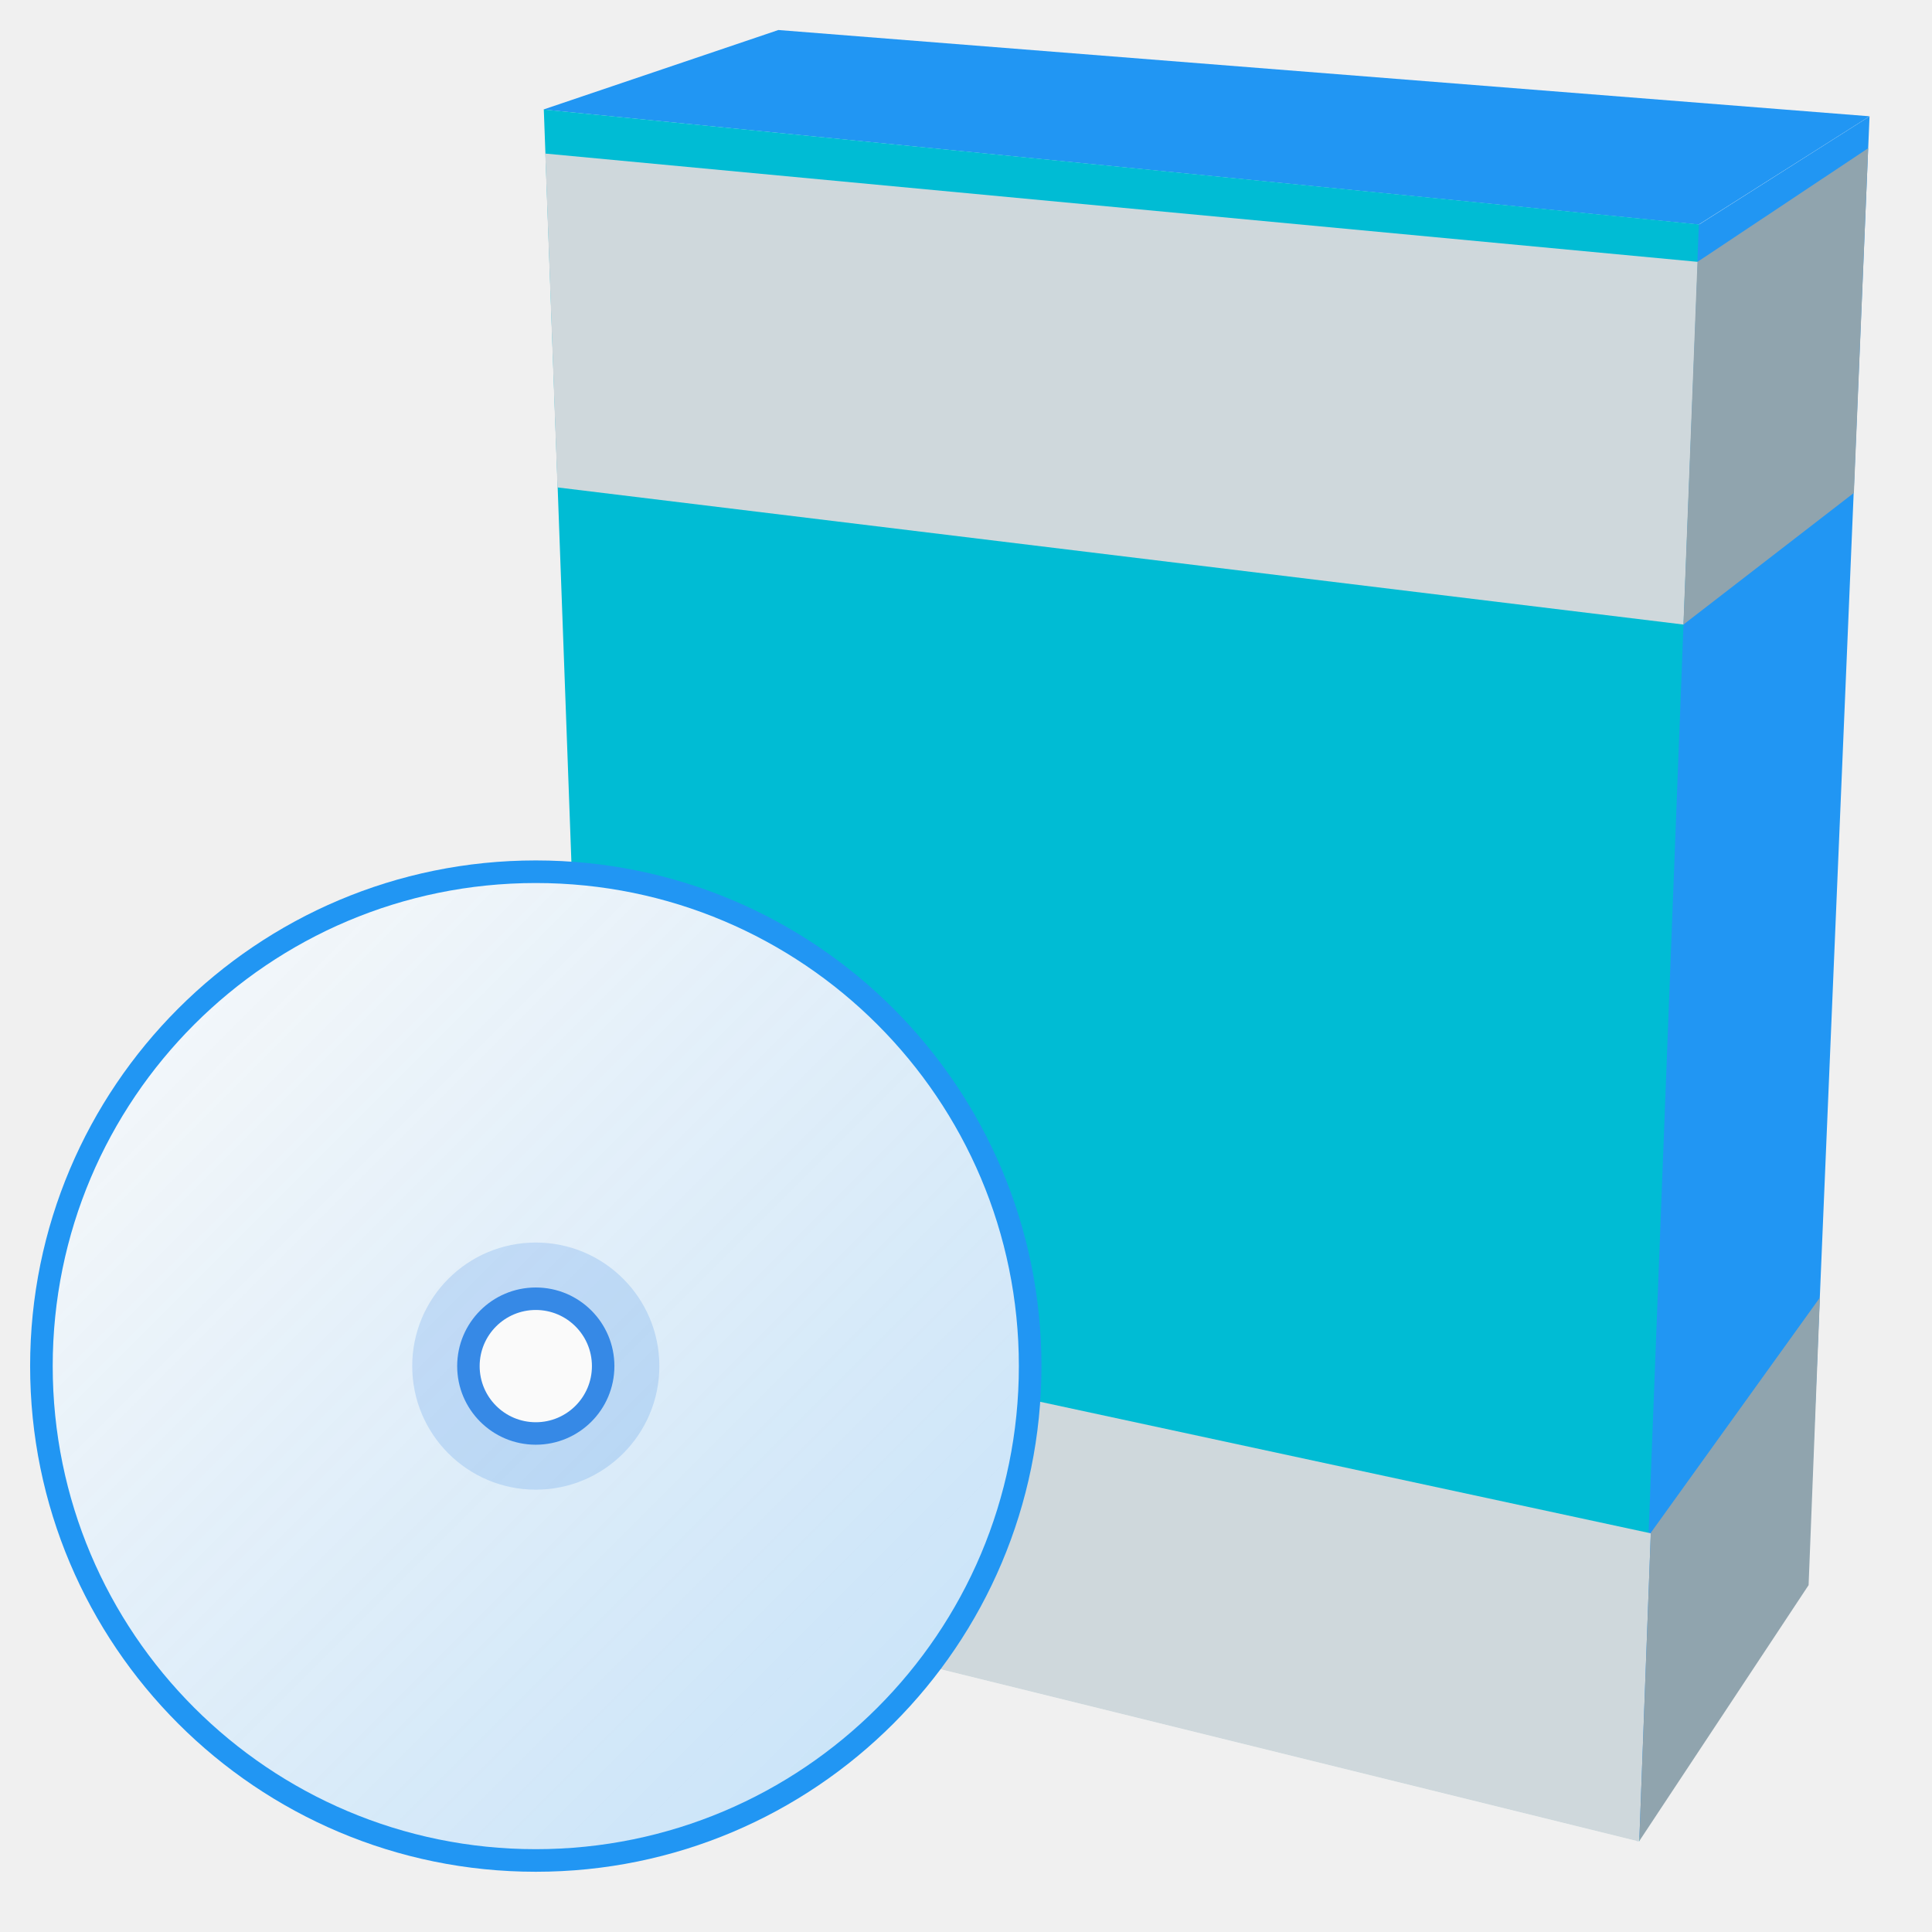
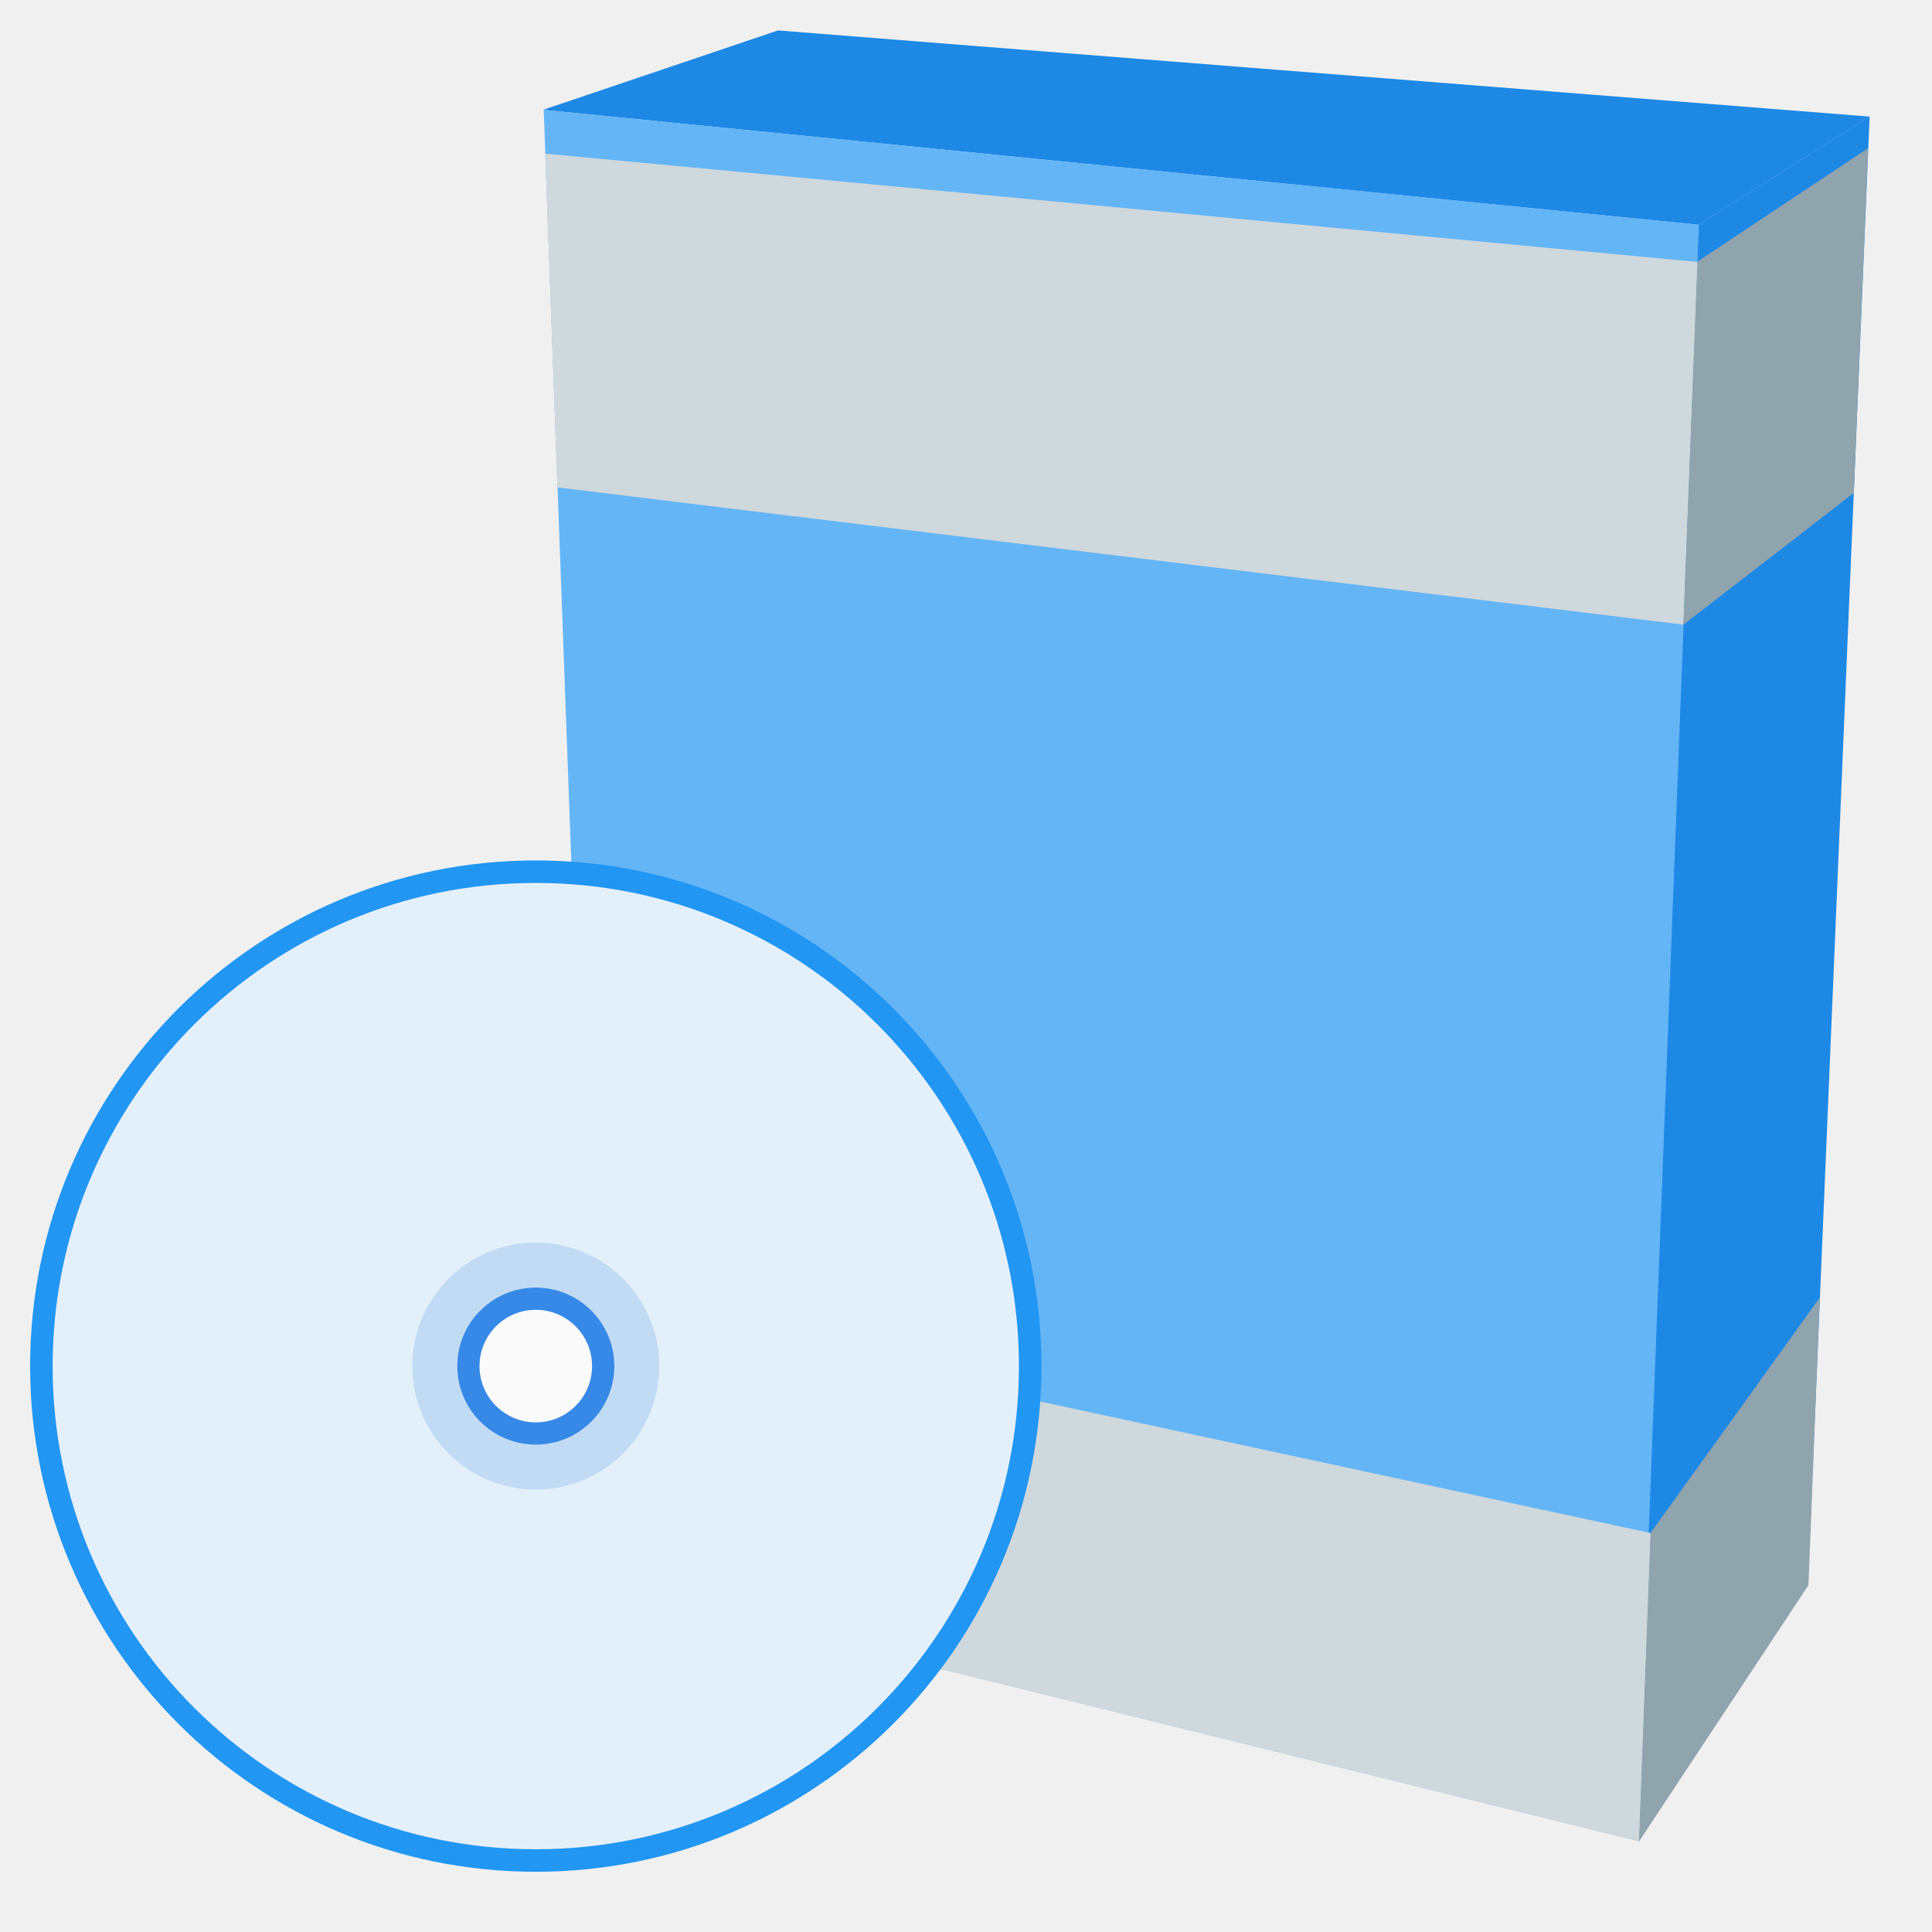
- <svg xmlns="http://www.w3.org/2000/svg" xmlns:xlink="http://www.w3.org/1999/xlink" width="24" height="24" viewBox="0 0 6.35 6.35" version="1.1" id="svg8">
+ <svg xmlns="http://www.w3.org/2000/svg" width="24" height="24" viewBox="0 0 6.35 6.35" version="1.1" id="svg8">
  <defs id="defs2">
    <style id="current-color-scheme" type="text/css">
   .ColorScheme-Text { color:#5c616c; } .ColorScheme-Highlight { color:#5294e2; } .ColorScheme-ButtonBackground { color:#d3dae3; }
  </style>
    <style id="current-color-scheme-3" type="text/css">
   .ColorScheme-Text { color:#5c616c; } .ColorScheme-Highlight { color:#5294e2; } .ColorScheme-ButtonBackground { color:#d3dae3; }
  </style>
    <style id="style4492" type="text/css">
    .str0 {stroke:#4D4948;stroke-width:0.012}
    .str1 {stroke:#838281;stroke-width:0.229;stroke-linecap:round}
    .fil2 {fill:none}
    .fil0 {fill:#4D4948}
    .fil1 {fill:white;fill-rule:nonzero}
  </style>
    <style type="text/css" id="style4492-1">
    .str0 {stroke:#4D4948;stroke-width:0.222}
    .str1 {stroke:#00923F;stroke-width:0.887}
    .str2 {stroke:#E77817;stroke-width:0.887;stroke-linecap:round}
    .fil2 {fill:none}
    .fil0 {fill:#4D4948}
    .fil1 {fill:#B6DDC7}
  </style>
    <style type="text/css" id="current-color-scheme-6">
   .ColorScheme-Text { color:#5c616c; } .ColorScheme-Highlight { color:#5294e2; } .ColorScheme-ButtonBackground { color:#d3dae3; }
  </style>
    <style type="text/css" id="current-color-scheme-0">
   .ColorScheme-Text { color:#5c616c; } .ColorScheme-Highlight { color:#5294e2; } .ColorScheme-ButtonBackground { color:#d3dae3; }
  </style>
    <style type="text/css" id="current-color-scheme-3-6">
   .ColorScheme-Text { color:#5c616c; } .ColorScheme-Highlight { color:#5294e2; } .ColorScheme-ButtonBackground { color:#d3dae3; }
  </style>
    <style type="text/css" id="style4492-15">
    .str0 {stroke:#4D4948;stroke-width:0.012}
    .str1 {stroke:#838281;stroke-width:0.229;stroke-linecap:round}
    .fil2 {fill:none}
    .fil0 {fill:#4D4948}
    .fil1 {fill:white;fill-rule:nonzero}
  </style>
    <style id="style4492-1-54" type="text/css">
    .str0 {stroke:#4D4948;stroke-width:0.222}
    .str1 {stroke:#00923F;stroke-width:0.887}
    .str2 {stroke:#E77817;stroke-width:0.887;stroke-linecap:round}
    .fil2 {fill:none}
    .fil0 {fill:#4D4948}
    .fil1 {fill:#B6DDC7}
  </style>
    <style id="current-color-scheme-6-7" type="text/css">
   .ColorScheme-Text { color:#5c616c; } .ColorScheme-Highlight { color:#5294e2; } .ColorScheme-ButtonBackground { color:#d3dae3; }
  </style>
    <style type="text/css" id="current-color-scheme-67">
   .ColorScheme-Text { color:#5c616c; } .ColorScheme-Highlight { color:#5294e2; } .ColorScheme-ButtonBackground { color:#d3dae3; }
  </style>
    <style type="text/css" id="current-color-scheme-3-5">
   .ColorScheme-Text { color:#5c616c; } .ColorScheme-Highlight { color:#5294e2; } .ColorScheme-ButtonBackground { color:#d3dae3; }
  </style>
    <style type="text/css" id="style4492-3">
    .str0 {stroke:#4D4948;stroke-width:0.012}
    .str1 {stroke:#838281;stroke-width:0.229;stroke-linecap:round}
    .fil2 {fill:none}
    .fil0 {fill:#4D4948}
    .fil1 {fill:white;fill-rule:nonzero}
  </style>
    <style id="style4492-1-5" type="text/css">
    .str0 {stroke:#4D4948;stroke-width:0.222}
    .str1 {stroke:#00923F;stroke-width:0.887}
    .str2 {stroke:#E77817;stroke-width:0.887;stroke-linecap:round}
    .fil2 {fill:none}
    .fil0 {fill:#4D4948}
    .fil1 {fill:#B6DDC7}
  </style>
    <style id="current-color-scheme-6-6" type="text/css">
   .ColorScheme-Text { color:#5c616c; } .ColorScheme-Highlight { color:#5294e2; } .ColorScheme-ButtonBackground { color:#d3dae3; }
  </style>
-     <linearGradient id="linearGradient5028">
-       <stop id="stop5024" offset="0" style="stop-color:#fafafa;stop-opacity:1" />
-       <stop id="stop5026" offset="1" style="stop-color:#fafafa;stop-opacity:0.75" />
-     </linearGradient>
-     <linearGradient gradientTransform="matrix(0.7443111,0,0,0.7443196,-15.95731,76.19565)" gradientUnits="userSpaceOnUse" y2="295.676" x2="33.436" y1="284.301" x1="22.062" id="linearGradient5030" xlink:href="#linearGradient5028" />
  </defs>
  <g id="layer1" transform="translate(0,-290.65)">
    <g id="layer9" style="display:inline" transform="matrix(0.09921877,0,0,0.09921877,-36.53825,306.8267)" />
    <g id="layer1-3" style="display:inline" transform="matrix(0.09921877,0,0,0.09921877,-12.62651,245.6087)" />
    <g id="layer14" style="display:inline" transform="matrix(0.09921877,0,0,0.09921877,-36.53825,306.8267)" />
    <g id="layer15" style="display:inline" transform="matrix(0.09921877,0,0,0.09921877,-36.53825,306.8267)" />
    <g id="g71291" style="display:inline" transform="matrix(0.09921877,0,0,0.09921877,-36.53825,306.8267)" />
    <g id="layer2" style="display:inline" transform="matrix(0.09921877,0,0,0.09921877,-12.62651,260.4915)" />
    <g id="layer12" style="display:inline" transform="matrix(0.09921877,0,0,0.09921877,-36.53825,306.8267)" />
    <g id="layer9-6" style="display:inline" transform="matrix(0.09921877,0,0,0.09921877,-23.0178,306.2154)" />
    <g id="layer1-7" style="display:inline" transform="matrix(0.09921877,0,0,0.09921877,0.8939459,244.9974)" />
    <g id="layer14-5" style="display:inline" transform="matrix(0.09921877,0,0,0.09921877,-23.0178,306.2154)" />
    <g id="layer15-3" style="display:inline" transform="matrix(0.09921877,0,0,0.09921877,-23.0178,306.2154)" />
    <g id="g71291-5" style="display:inline" transform="matrix(0.09921877,0,0,0.09921877,-23.0178,306.2154)" />
    <g id="layer2-6" style="display:inline" transform="matrix(0.09921877,0,0,0.09921877,0.8939459,259.8803)" />
    <g id="layer12-2" style="display:inline" transform="matrix(0.09921877,0,0,0.09921877,-23.0178,306.2154)" />
    <g transform="matrix(0.09921877,0,0,0.09921877,-41.43092,299.3203)" style="display:inline" id="layer9-61" />
    <g transform="matrix(0.09921877,0,0,0.09921877,-17.51918,238.1023)" style="display:inline" id="layer1-8" />
    <g transform="matrix(0.09921877,0,0,0.09921877,-41.43092,299.3203)" style="display:inline" id="layer14-7" />
    <g transform="matrix(0.09921877,0,0,0.09921877,-41.43092,299.3203)" style="display:inline" id="layer15-9" />
    <g transform="matrix(0.09921877,0,0,0.09921877,-41.43092,299.3203)" style="display:inline" id="g71291-2" />
    <g transform="matrix(0.09921877,0,0,0.09921877,-17.51918,252.9851)" style="display:inline" id="layer2-0" />
    <g transform="matrix(0.09921877,0,0,0.09921877,-41.43092,299.3203)" style="display:inline" id="layer12-23" />
    <g id="layer9-4" style="display:inline" transform="matrix(0.3139034,0,0,0.3139034,-105.1029,340.0203)" />
    <g id="layer1-3-9" style="display:inline" transform="matrix(0.3139034,0,0,0.3139034,-29.45215,146.3419)" />
    <g id="layer14-2" style="display:inline" transform="matrix(0.3139034,0,0,0.3139034,-105.1029,340.0203)" />
    <g id="layer15-0" style="display:inline" transform="matrix(0.3139034,0,0,0.3139034,-105.1029,340.0203)" />
    <g id="g71291-6" style="display:inline" transform="matrix(0.3139034,0,0,0.3139034,-105.1029,340.0203)" />
    <g id="layer2-8" style="display:inline" transform="matrix(0.3139034,0,0,0.3139034,-29.45215,193.4274)" />
    <g id="layer12-9" style="display:inline" transform="matrix(0.3139034,0,0,0.3139034,-105.1029,340.0203)" />
    <g id="layer9-6-26" style="display:inline" transform="matrix(0.3139034,0,0,0.3139034,-62.3276,338.0865)" />
    <g id="layer1-7-6" style="display:inline" transform="matrix(0.3139034,0,0,0.3139034,13.32318,144.4081)" />
    <g id="layer14-5-4" style="display:inline" transform="matrix(0.3139034,0,0,0.3139034,-62.3276,338.0865)" />
    <g id="layer15-3-9" style="display:inline" transform="matrix(0.3139034,0,0,0.3139034,-62.3276,338.0865)" />
    <g id="g71291-5-5" style="display:inline" transform="matrix(0.3139034,0,0,0.3139034,-62.3276,338.0865)" />
    <g id="layer2-6-0" style="display:inline" transform="matrix(0.3139034,0,0,0.3139034,13.32318,191.4936)" />
    <g id="layer12-2-4" style="display:inline" transform="matrix(0.3139034,0,0,0.3139034,-62.3276,338.0865)" />
    <g transform="matrix(0.3139034,0,0,0.3139034,-120.5821,316.2719)" style="display:inline" id="layer9-61-87" />
    <g transform="matrix(0.3139034,0,0,0.3139034,-44.93135,122.5935)" style="display:inline" id="layer1-8-1" />
    <g transform="matrix(0.3139034,0,0,0.3139034,-120.5821,316.2719)" style="display:inline" id="layer14-7-72" />
    <g transform="matrix(0.3139034,0,0,0.3139034,-120.5821,316.2719)" style="display:inline" id="layer15-9-7" />
    <g transform="matrix(0.3139034,0,0,0.3139034,-120.5821,316.2719)" style="display:inline" id="g71291-2-2" />
    <g transform="matrix(0.3139034,0,0,0.3139034,-44.93135,169.679)" style="display:inline" id="layer2-0-2" />
    <g transform="matrix(0.3139034,0,0,0.3139034,-120.5821,316.2719)" style="display:inline" id="layer12-23-6" />
    <g id="layer9-2" style="display:inline" transform="matrix(0.3139034,0,0,0.3139034,-32.41475,303.6762)" />
    <g id="layer1-6" style="display:inline" transform="matrix(0.3139034,0,0,0.3139034,43.23603,109.9978)" />
    <g id="layer14-1" style="display:inline" transform="matrix(0.3139034,0,0,0.3139034,-32.41475,303.6762)" />
    <g id="layer15-8" style="display:inline" transform="matrix(0.3139034,0,0,0.3139034,-32.41475,303.6762)" />
    <g id="g71291-7" style="display:inline" transform="matrix(0.3139034,0,0,0.3139034,-32.41475,303.6762)" />
    <g id="layer2-9" style="display:inline" transform="matrix(0.3139034,0,0,0.3139034,43.23603,157.0834)" />
    <g id="layer12-20" style="display:inline" transform="matrix(0.3139034,0,0,0.3139034,-32.41475,303.6762)" />
    <g id="layer9-6-2" style="display:inline" transform="matrix(0.3139034,0,0,0.3139034,10.36059,301.7424)" />
    <g id="layer1-7-3" style="display:inline" transform="matrix(0.3139034,0,0,0.3139034,86.01137,108.064)" />
    <g id="layer14-5-7" style="display:inline" transform="matrix(0.3139034,0,0,0.3139034,10.36059,301.7424)" />
    <g id="layer15-3-5" style="display:inline" transform="matrix(0.3139034,0,0,0.3139034,10.36059,301.7424)" />
    <g id="g71291-5-9" style="display:inline" transform="matrix(0.3139034,0,0,0.3139034,10.36059,301.7424)" />
    <g id="layer2-6-2" style="display:inline" transform="matrix(0.3139034,0,0,0.3139034,86.01137,155.1495)" />
    <g id="layer12-2-2" style="display:inline" transform="matrix(0.3139034,0,0,0.3139034,10.36059,301.7424)" />
    <g transform="matrix(0.3139034,0,0,0.3139034,-47.89394,279.9278)" style="display:inline" id="layer9-61-8" />
    <g transform="matrix(0.3139034,0,0,0.3139034,27.75684,86.24941)" style="display:inline" id="layer1-8-9" />
    <g transform="matrix(0.3139034,0,0,0.3139034,-47.89394,279.9278)" style="display:inline" id="layer14-7-7" />
    <g transform="matrix(0.3139034,0,0,0.3139034,-47.89394,279.9278)" style="display:inline" id="layer15-9-3" />
    <g transform="matrix(0.3139034,0,0,0.3139034,-47.89394,279.9278)" style="display:inline" id="g71291-2-6" />
    <g transform="matrix(0.3139034,0,0,0.3139034,27.75684,133.3349)" style="display:inline" id="layer2-0-1" />
    <g transform="matrix(0.3139034,0,0,0.3139034,-47.89394,279.9278)" style="display:inline" id="layer12-23-2" />
-     <g id="g4710" transform="matrix(0.3749842,0,0,0.3750001,0.00129817,185.5255)">
-       <g id="g4655">
-         <path d="m 16.382,281.352 -1.496,0.948 -10.127,-1.008 2.06,-0.697 9.563,0.756 z" style="fill:#2196f3;fill-rule:evenodd;stroke-width:0.064" id="path4127" />
-         <path d="m 5.237,294.216 9.13,2.252 0.534,-14.168 -10.138,-1.008 0.474,12.924 z" style="fill:#00bcd4;fill-rule:evenodd;stroke-width:0.064" id="path4129" />
-         <path style="fill:#2196f3;fill-rule:evenodd;stroke-width:0.064" d="m 14.343,296.471 1.501,-2.314 0.539,-12.805 -1.496,0.949 z" id="path4131" />
-       </g>
-       <path id="path11944" style="fill:#cfd8dc;fill-rule:evenodd;stroke-width:0.064" d="m 5.148,291.764 0.091,2.457 9.126,2.251 0.101,-2.701 -9.318,-2.007 z" />
-       <path id="path13913" d="m 14.365,296.468 c 0.495,-0.748 0.989,-1.495 1.484,-2.243 0.033,-0.84 0.066,-1.68 0.099,-2.52 -0.494,0.687 -0.988,1.374 -1.482,2.061 -0.034,0.9 -0.067,1.801 -0.101,2.701 z" style="fill:#90a4ae;fill-rule:evenodd;stroke-width:0.064" />
-       <path id="path9999" style="fill:#cfd8dc;fill-rule:evenodd;stroke-width:0.064" d="m 4.776,281.678 0.107,2.926 9.87,1.202 0.125,-3.179 -10.101,-0.949 z" />
-       <path id="path13915" d="m 14.752,285.806 c 0.498,-0.385 0.996,-0.769 1.494,-1.154 0.042,-1.007 0.083,-2.014 0.125,-3.021 -0.499,0.332 -0.997,0.664 -1.496,0.996 -0.041,1.059 -0.082,2.119 -0.123,3.179 z" style="fill:#90a4ae;fill-rule:evenodd;stroke-width:0.064" />
-     </g>
+     <path d="m 6.144,291.033 -0.561,0.356 -3.798,-0.378 0.772,-0.261 3.586,0.283 z" style="fill:#1e88e5;fill-rule:evenodd;stroke-width:0.024;fill-opacity:1" id="path4127" />
+     <path d="m 1.965,295.857 3.424,0.845 0.2,-5.313 -3.802,-0.378 0.178,4.847 z" style="fill:#64b5f6;fill-rule:evenodd;stroke-width:0.024;fill-opacity:1" id="path4129" />
+     <path style="fill:#1e88e5;fill-rule:evenodd;stroke-width:0.024;fill-opacity:1" d="m 5.38,296.702 0.563,-0.868 0.202,-4.802 -0.561,0.356 z" id="path4131" />
+     <path d="m 1.932,294.937 0.034,0.921 3.422,0.844 0.038,-1.013 -3.494,-0.753 z" style="fill:#cfd8dc;fill-rule:evenodd;stroke-width:0.024" id="path11944" />
+     <path style="fill:#90a4ae;fill-rule:evenodd;stroke-width:0.024" d="m 5.388,296.701 c 0.185,-0.28 0.371,-0.561 0.556,-0.841 0.012,-0.315 0.025,-0.63 0.037,-0.945 -0.185,0.258 -0.37,0.515 -0.556,0.773 -0.013,0.338 -0.025,0.675 -0.038,1.013 z" id="path13913" />
+     <path d="m 1.792,291.155 0.04,1.097 3.701,0.451 0.047,-1.192 -3.788,-0.356 z" style="fill:#cfd8dc;fill-rule:evenodd;stroke-width:0.024" id="path9999" />
+     <path style="fill:#90a4ae;fill-rule:evenodd;stroke-width:0.024" d="m 5.533,292.703 c 0.187,-0.144 0.373,-0.288 0.56,-0.433 0.016,-0.378 0.031,-0.755 0.047,-1.133 -0.187,0.124 -0.374,0.249 -0.561,0.373 -0.015,0.397 -0.031,0.795 -0.046,1.192 z" id="path13915" />
    <ellipse style="opacity:1;fill:#2196f3;fill-opacity:1;stroke:none;stroke-width:0.095;stroke-opacity:1" id="path4969" cx="1.761" cy="295.14" rx="1.662" ry="1.662" />
-     <g id="g4700" transform="matrix(0.3750001,0,0,0.3750001,0,185.625)">
-       <ellipse ry="4.234" rx="4.234" cy="292.04" cx="4.696" id="path4969-2" style="opacity:1;fill:url(#linearGradient5030);fill-opacity:1;stroke:none;stroke-width:0.241;stroke-opacity:1" />
-       <ellipse ry="1.083" rx="1.083" cy="292.04" cx="4.696" id="path4969-2-7-0-9" style="opacity:0.2;fill:#3689e6;fill-opacity:1;stroke:none;stroke-width:0.062;stroke-opacity:1" />
-       <ellipse ry="0.689" rx="0.689" cy="292.04" cx="4.696" id="path4969-2-7" style="opacity:1;fill:#3689e6;fill-opacity:1;stroke:none;stroke-width:0.039;stroke-opacity:1" />
-       <ellipse ry="0.492" rx="0.492" cy="292.04" cx="4.696" id="path4969-2-7-0" style="opacity:1;fill:#fafafa;fill-opacity:1;stroke:none;stroke-width:0.028;stroke-opacity:1" />
-     </g>
+     <ellipse style="opacity:0.9;fill:#fafafa;fill-opacity:1;stroke:none;stroke-width:0.09;stroke-opacity:1" id="path4969-2" cx="1.761" cy="295.14" rx="1.588" ry="1.588" />
+     <ellipse style="opacity:0.2;fill:#3689e6;fill-opacity:1;stroke:none;stroke-width:0.023;stroke-opacity:1" id="path4969-2-7-0-9" cx="1.761" cy="295.14" rx="0.406" ry="0.406" />
+     <ellipse style="opacity:1;fill:#3689e6;fill-opacity:1;stroke:none;stroke-width:0.015;stroke-opacity:1" id="path4969-2-7" cx="1.761" cy="295.14" rx="0.258" ry="0.258" />
+     <ellipse style="opacity:1;fill:#fafafa;fill-opacity:1;stroke:none;stroke-width:0.011;stroke-opacity:1" id="path4969-2-7-0" cx="1.761" cy="295.14" rx="0.185" ry="0.185" />
  </g>
</svg>
